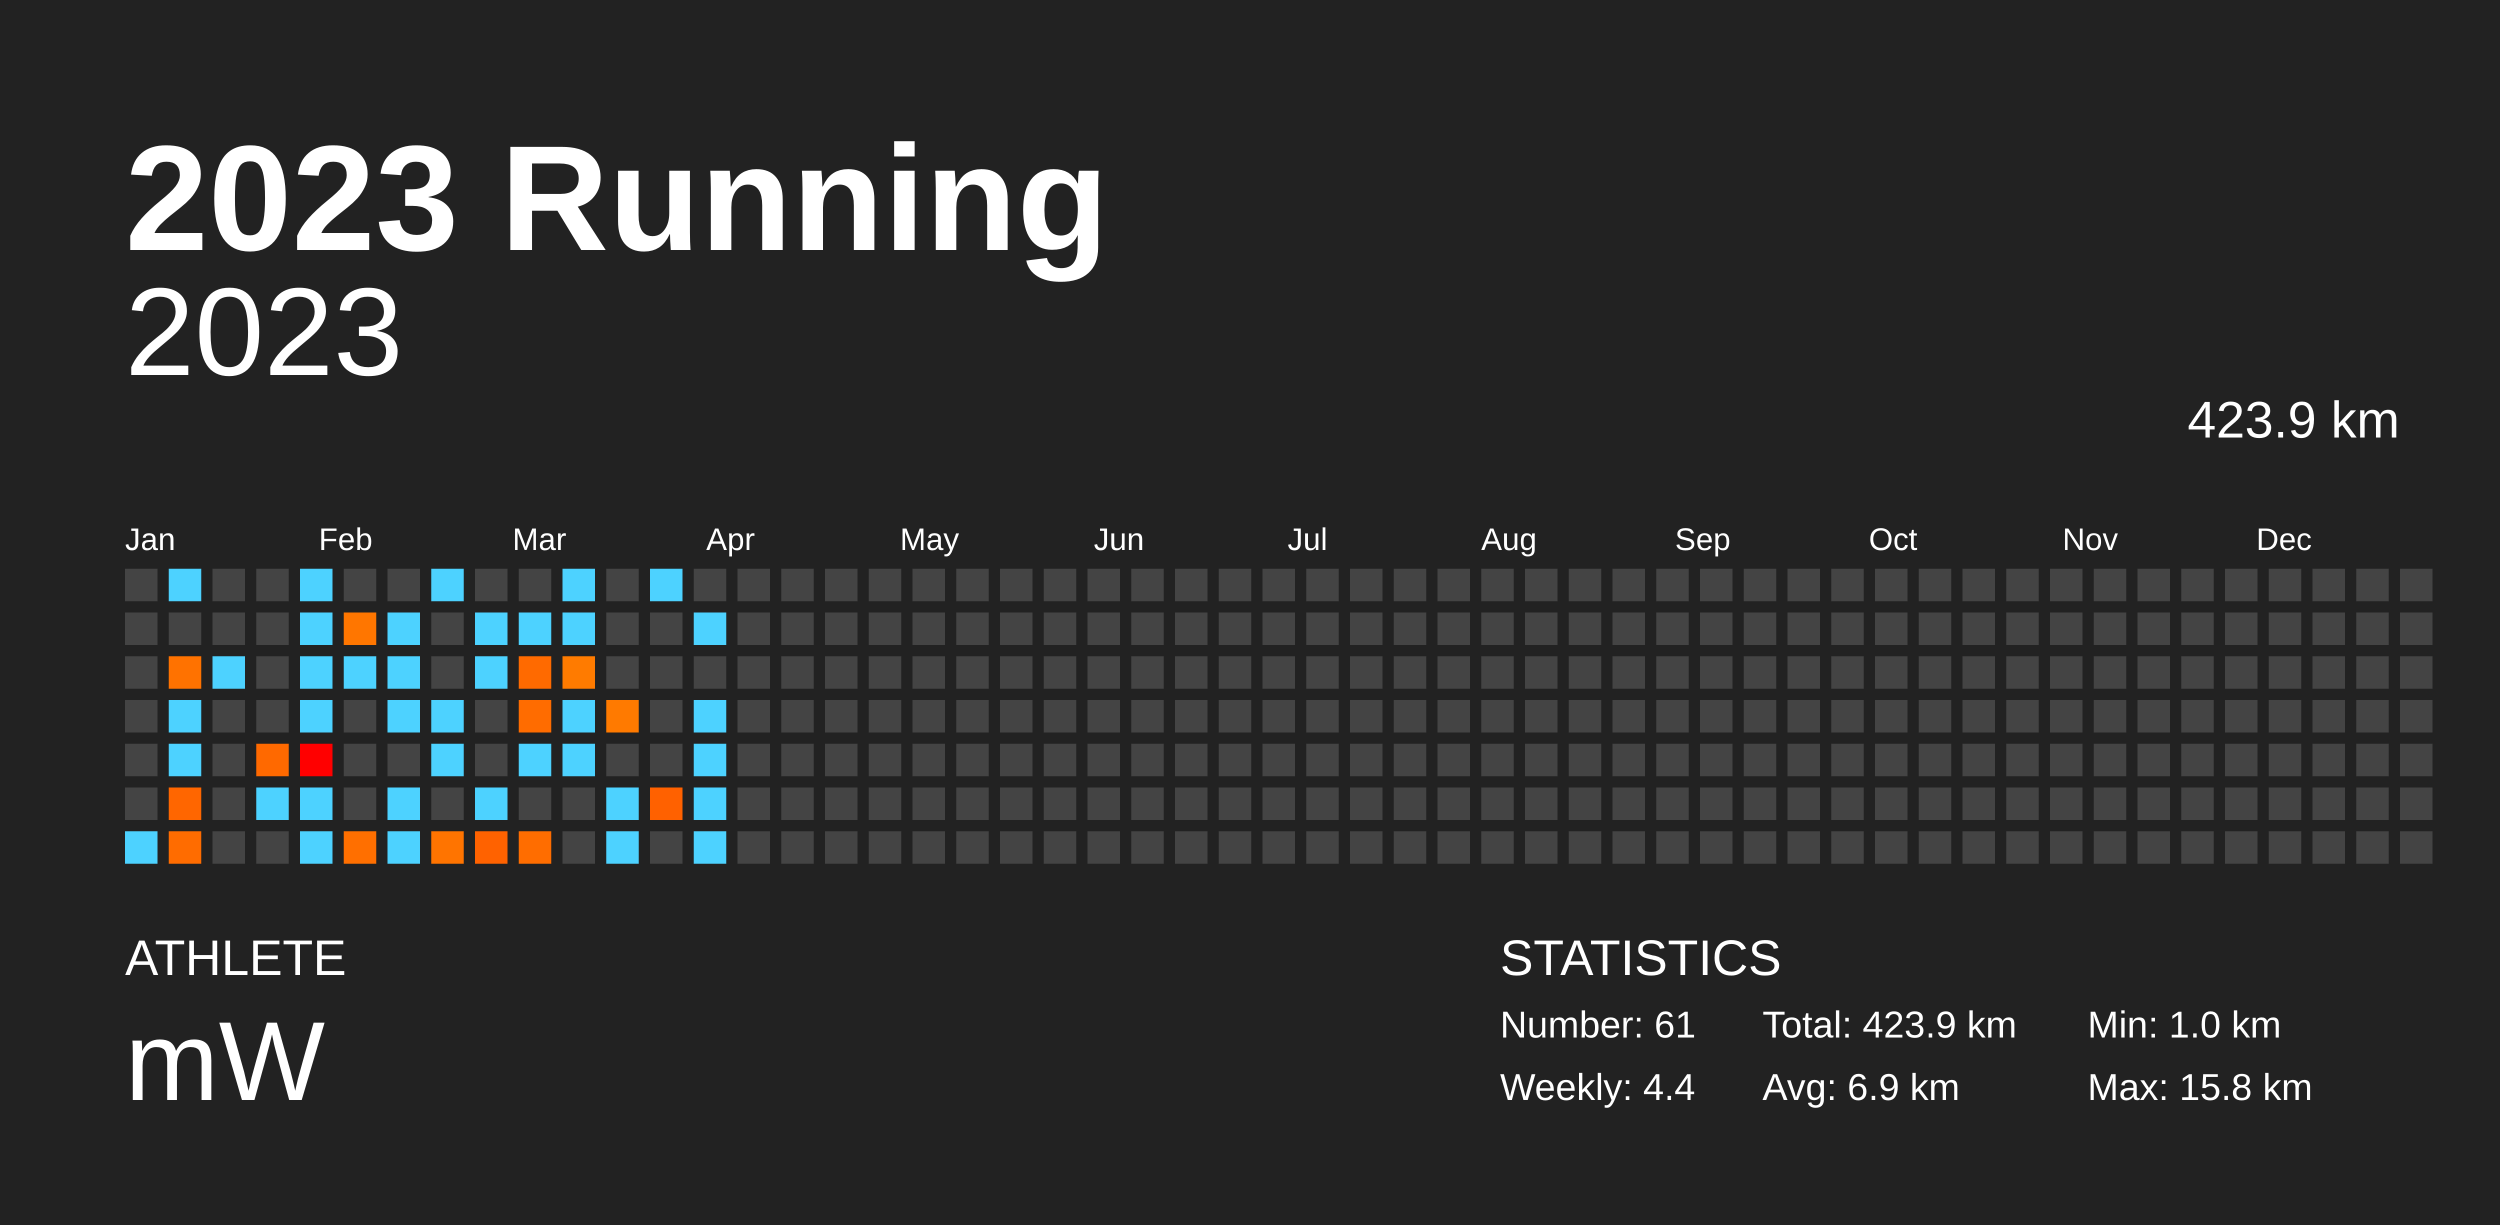
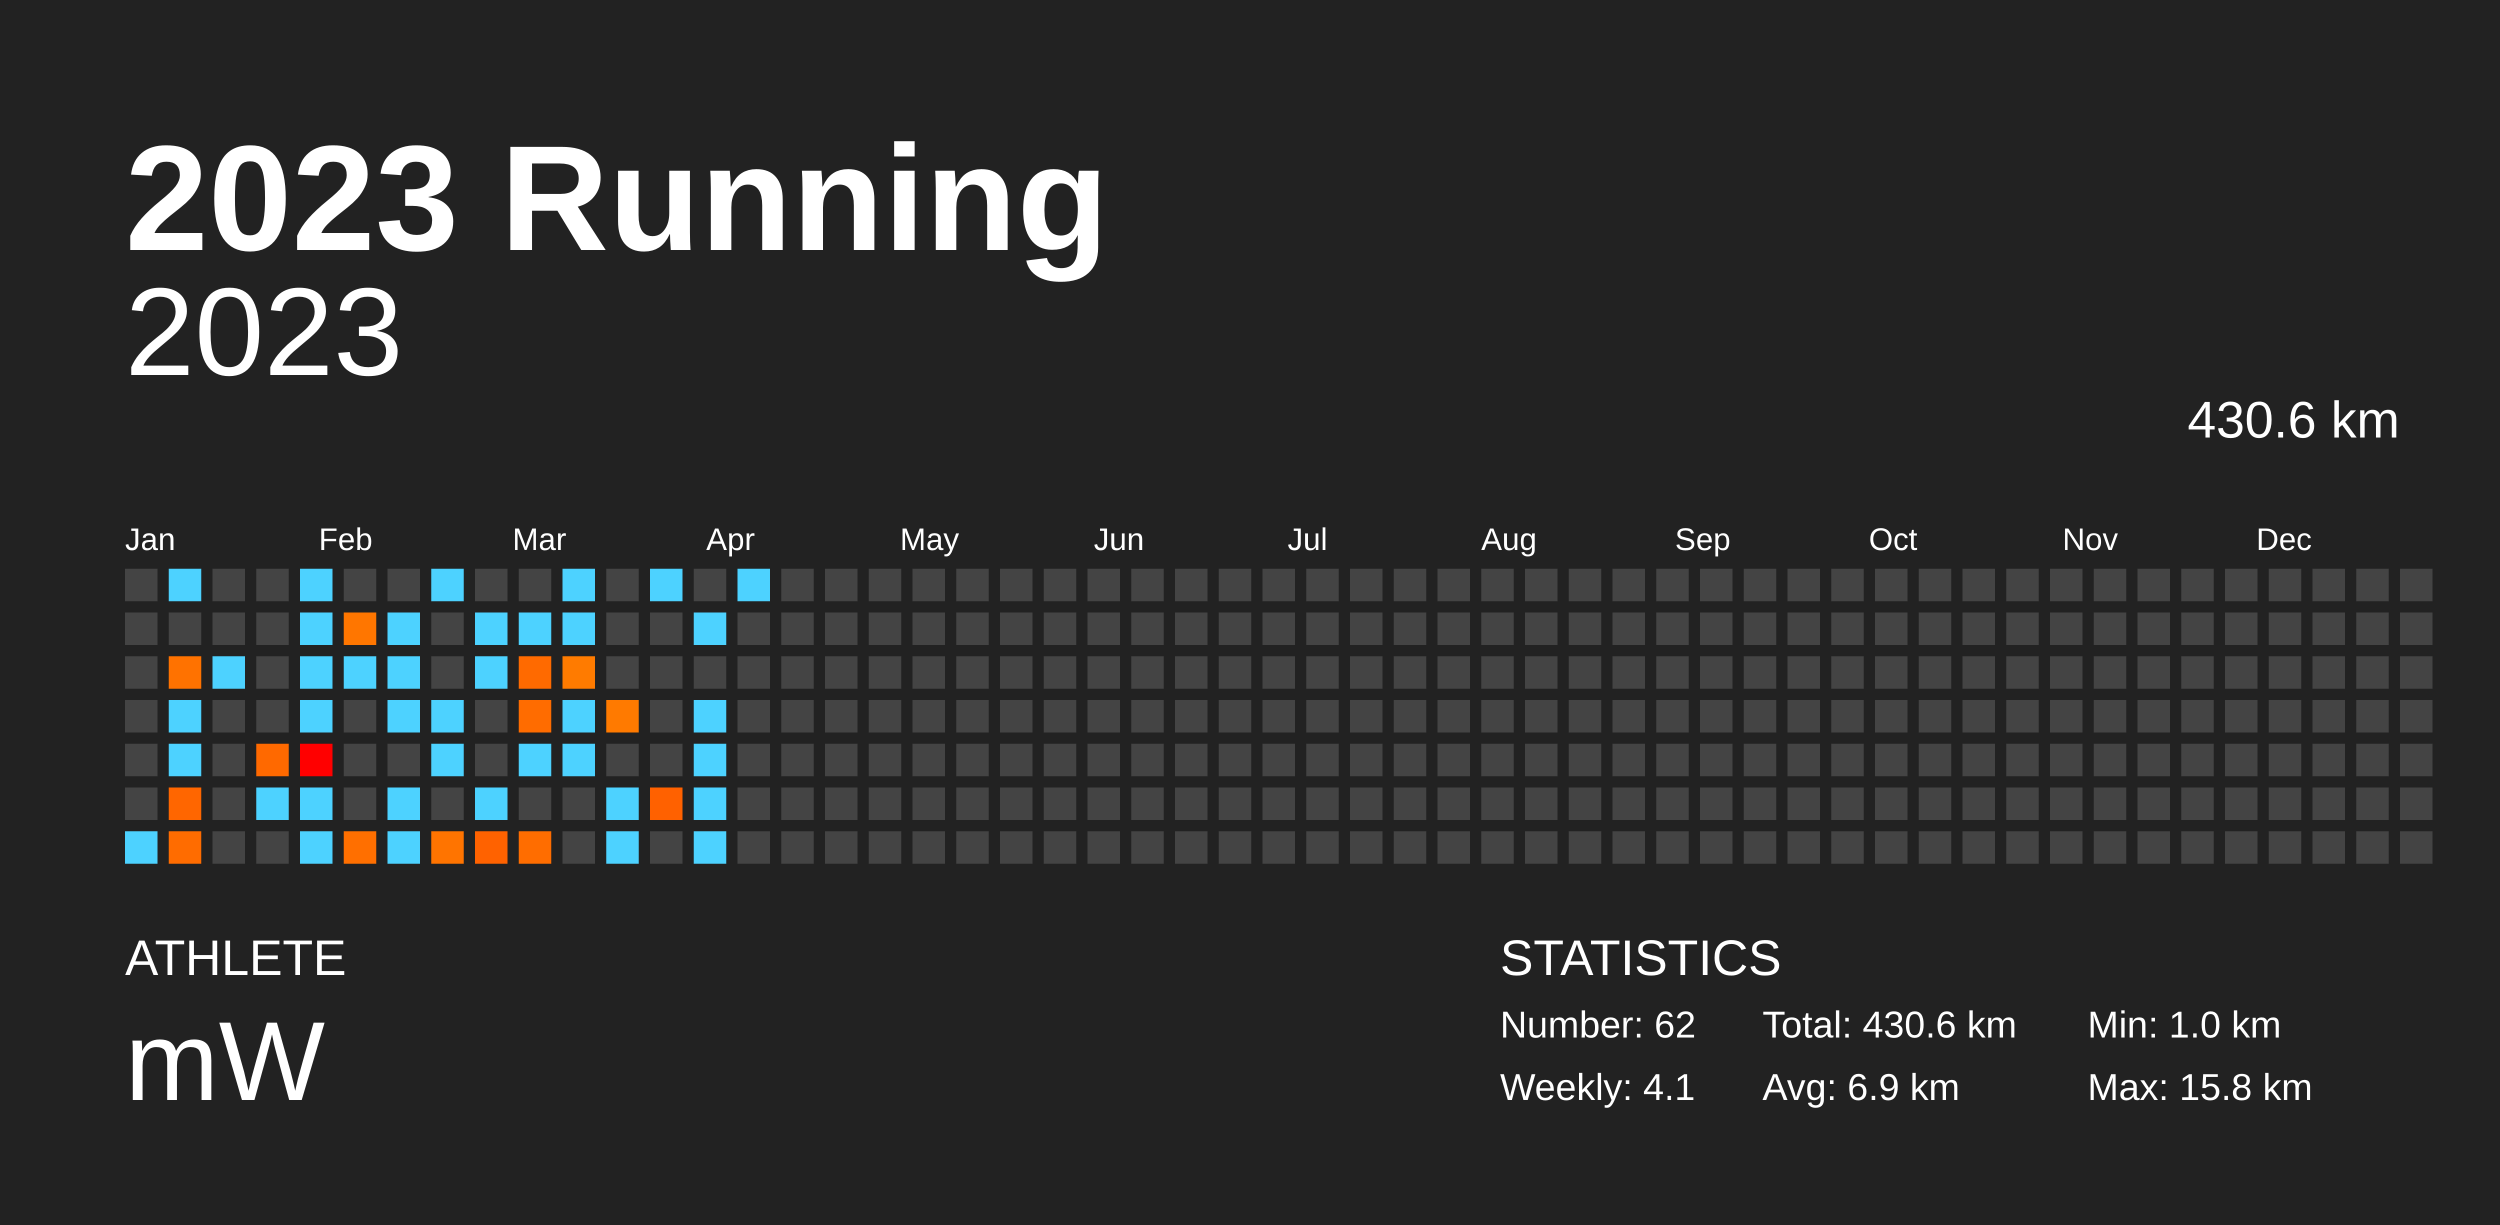
<svg xmlns="http://www.w3.org/2000/svg" baseProfile="full" height="98mm" version="1.1" viewBox="0,0,200,98" width="200mm">
  <defs />
  <rect fill="#222222" height="98" width="200" x="0" y="0" />
  <text fill="#FFFFFF" style="font-size:12px; font-family:Arial; font-weight:bold;" x="10" y="20">2023 Running</text>
  <text fill="#FFFFFF" style="font-size:4px; font-family:Arial" x="10" y="78">ATHLETE</text>
  <text fill="#FFFFFF" style="font-size:9px; font-family:Arial" x="10" y="88">mW</text>
  <text fill="#FFFFFF" style="font-size:4px; font-family:Arial" x="120" y="78">STATISTICS</text>
-   <text fill="#FFFFFF" style="font-size:3px; font-family:Arial" x="120" y="83">Number: 61</text>
-   <text fill="#FFFFFF" style="font-size:3px; font-family:Arial" x="120" y="88">Weekly: 4.4</text>
-   <text fill="#FFFFFF" style="font-size:3px; font-family:Arial" x="141" y="83">Total: 423.9 km</text>
+   <text fill="#FFFFFF" style="font-size:3px; font-family:Arial" x="120" y="83">Number: 62</text>
+   <text fill="#FFFFFF" style="font-size:3px; font-family:Arial" x="120" y="88">Weekly: 4.1</text>
+   <text fill="#FFFFFF" style="font-size:3px; font-family:Arial" x="141" y="83">Total: 430.6 km</text>
  <text fill="#FFFFFF" style="font-size:3px; font-family:Arial" x="141" y="88">Avg: 6.9 km</text>
  <text fill="#FFFFFF" style="font-size:3px; font-family:Arial" x="167" y="83">Min: 1.0 km</text>
  <text fill="#FFFFFF" style="font-size:3px; font-family:Arial" x="167" y="88">Max: 15.8 km</text>
  <text alignment-baseline="hanging" fill="#FFFFFF" style="font-size:10.0px; font-family:Arial;" x="10" y="30">2023</text>
-   <text alignment-baseline="hanging" fill="#FFFFFF" style="font-size:4.125px; font-family:Arial;" x="175" y="35">423.9 km</text>
+   <text alignment-baseline="hanging" fill="#FFFFFF" style="font-size:4.125px; font-family:Arial;" x="175" y="35">430.6 km</text>
  <text fill="#FFFFFF" style="font-size:2.5px; font-family:Arial" x="10.0" y="44">Jan</text>
  <text fill="#FFFFFF" style="font-size:2.5px; font-family:Arial" x="25.5" y="44">Feb</text>
  <text fill="#FFFFFF" style="font-size:2.5px; font-family:Arial" x="41.0" y="44">Mar</text>
  <text fill="#FFFFFF" style="font-size:2.5px; font-family:Arial" x="56.5" y="44">Apr</text>
  <text fill="#FFFFFF" style="font-size:2.5px; font-family:Arial" x="72.0" y="44">May</text>
  <text fill="#FFFFFF" style="font-size:2.5px; font-family:Arial" x="87.5" y="44">Jun</text>
  <text fill="#FFFFFF" style="font-size:2.5px; font-family:Arial" x="103.0" y="44">Jul</text>
  <text fill="#FFFFFF" style="font-size:2.5px; font-family:Arial" x="118.5" y="44">Aug</text>
  <text fill="#FFFFFF" style="font-size:2.5px; font-family:Arial" x="134.0" y="44">Sep</text>
  <text fill="#FFFFFF" style="font-size:2.5px; font-family:Arial" x="149.5" y="44">Oct</text>
  <text fill="#FFFFFF" style="font-size:2.5px; font-family:Arial" x="165.0" y="44">Nov</text>
  <text fill="#FFFFFF" style="font-size:2.5px; font-family:Arial" x="180.5" y="44">Dec</text>
  <rect fill="#444444" height="2.6" width="2.6" x="10.0" y="45.5" />
  <rect fill="#444444" height="2.6" width="2.6" x="10.0" y="49.0" />
  <rect fill="#444444" height="2.6" width="2.6" x="10.0" y="52.5" />
  <rect fill="#444444" height="2.6" width="2.6" x="10.0" y="56.0" />
  <rect fill="#444444" height="2.6" width="2.6" x="10.0" y="59.5" />
  <rect fill="#444444" height="2.6" width="2.6" x="10.0" y="63.0" />
  <rect fill="#4dd2ff" height="2.6" width="2.6" x="10.0" y="66.5" />
  <rect fill="#4dd2ff" height="2.6" width="2.6" x="13.5" y="45.5" />
  <rect fill="#444444" height="2.6" width="2.6" x="13.5" y="49.0" />
  <rect fill="#ff7200" height="2.6" width="2.6" x="13.5" y="52.5" />
  <rect fill="#4dd2ff" height="2.6" width="2.6" x="13.5" y="56.0" />
  <rect fill="#4dd2ff" height="2.6" width="2.6" x="13.5" y="59.5" />
  <rect fill="#ff6600" height="2.6" width="2.6" x="13.5" y="63.0" />
  <rect fill="#ff6c00" height="2.6" width="2.6" x="13.5" y="66.5" />
  <rect fill="#444444" height="2.6" width="2.6" x="17.0" y="45.5" />
  <rect fill="#444444" height="2.6" width="2.6" x="17.0" y="49.0" />
  <rect fill="#4dd2ff" height="2.6" width="2.6" x="17.0" y="52.5" />
  <rect fill="#444444" height="2.6" width="2.6" x="17.0" y="56.0" />
  <rect fill="#444444" height="2.6" width="2.6" x="17.0" y="59.5" />
  <rect fill="#444444" height="2.6" width="2.6" x="17.0" y="63.0" />
  <rect fill="#444444" height="2.6" width="2.6" x="17.0" y="66.5" />
  <rect fill="#444444" height="2.6" width="2.6" x="20.5" y="45.5" />
  <rect fill="#444444" height="2.6" width="2.6" x="20.5" y="49.0" />
  <rect fill="#444444" height="2.6" width="2.6" x="20.5" y="52.5" />
  <rect fill="#444444" height="2.6" width="2.6" x="20.5" y="56.0" />
  <rect fill="#ff6900" height="2.6" width="2.6" x="20.5" y="59.5" />
  <rect fill="#4dd2ff" height="2.6" width="2.6" x="20.5" y="63.0" />
  <rect fill="#444444" height="2.6" width="2.6" x="20.5" y="66.5" />
  <rect fill="#4dd2ff" height="2.6" width="2.6" x="24.0" y="45.5" />
  <rect fill="#4dd2ff" height="2.6" width="2.6" x="24.0" y="49.0" />
  <rect fill="#4dd2ff" height="2.6" width="2.6" x="24.0" y="52.5" />
  <rect fill="#4dd2ff" height="2.6" width="2.6" x="24.0" y="56.0" />
  <rect fill="#ff0000" height="2.6" width="2.6" x="24.0" y="59.5" />
  <rect fill="#4dd2ff" height="2.6" width="2.6" x="24.0" y="63.0" />
  <rect fill="#4dd2ff" height="2.6" width="2.6" x="24.0" y="66.5" />
  <rect fill="#444444" height="2.6" width="2.6" x="27.5" y="45.5" />
  <rect fill="#ff7600" height="2.6" width="2.6" x="27.5" y="49.0" />
  <rect fill="#4dd2ff" height="2.6" width="2.6" x="27.5" y="52.5" />
  <rect fill="#444444" height="2.6" width="2.6" x="27.5" y="56.0" />
  <rect fill="#444444" height="2.6" width="2.6" x="27.5" y="59.5" />
  <rect fill="#444444" height="2.6" width="2.6" x="27.5" y="63.0" />
  <rect fill="#ff6f00" height="2.6" width="2.6" x="27.5" y="66.5" />
  <rect fill="#444444" height="2.6" width="2.6" x="31.0" y="45.5" />
  <rect fill="#4dd2ff" height="2.6" width="2.6" x="31.0" y="49.0" />
  <rect fill="#4dd2ff" height="2.6" width="2.6" x="31.0" y="52.5" />
  <rect fill="#4dd2ff" height="2.6" width="2.6" x="31.0" y="56.0" />
  <rect fill="#444444" height="2.6" width="2.6" x="31.0" y="59.5" />
  <rect fill="#4dd2ff" height="2.6" width="2.6" x="31.0" y="63.0" />
  <rect fill="#4dd2ff" height="2.6" width="2.6" x="31.0" y="66.5" />
  <rect fill="#4dd2ff" height="2.6" width="2.6" x="34.5" y="45.5" />
  <rect fill="#444444" height="2.6" width="2.6" x="34.5" y="49.0" />
  <rect fill="#444444" height="2.6" width="2.6" x="34.5" y="52.5" />
  <rect fill="#4dd2ff" height="2.6" width="2.6" x="34.5" y="56.0" />
  <rect fill="#4dd2ff" height="2.6" width="2.6" x="34.5" y="59.5" />
  <rect fill="#444444" height="2.6" width="2.6" x="34.5" y="63.0" />
  <rect fill="#ff7400" height="2.6" width="2.6" x="34.5" y="66.5" />
  <rect fill="#444444" height="2.6" width="2.6" x="38.0" y="45.5" />
  <rect fill="#4dd2ff" height="2.6" width="2.6" x="38.0" y="49.0" />
  <rect fill="#4dd2ff" height="2.6" width="2.6" x="38.0" y="52.5" />
  <rect fill="#444444" height="2.6" width="2.6" x="38.0" y="56.0" />
  <rect fill="#444444" height="2.6" width="2.6" x="38.0" y="59.5" />
  <rect fill="#4dd2ff" height="2.6" width="2.6" x="38.0" y="63.0" />
  <rect fill="#ff6200" height="2.6" width="2.6" x="38.0" y="66.5" />
  <rect fill="#444444" height="2.6" width="2.6" x="41.5" y="45.5" />
  <rect fill="#4dd2ff" height="2.6" width="2.6" x="41.5" y="49.0" />
  <rect fill="#ff6a00" height="2.6" width="2.6" x="41.5" y="52.5" />
  <rect fill="#ff6c00" height="2.6" width="2.6" x="41.5" y="56.0" />
  <rect fill="#4dd2ff" height="2.6" width="2.6" x="41.5" y="59.5" />
  <rect fill="#444444" height="2.6" width="2.6" x="41.5" y="63.0" />
  <rect fill="#ff6d00" height="2.6" width="2.6" x="41.5" y="66.5" />
  <rect fill="#4dd2ff" height="2.6" width="2.6" x="45.0" y="45.5" />
  <rect fill="#4dd2ff" height="2.6" width="2.6" x="45.0" y="49.0" />
  <rect fill="#ff7b00" height="2.6" width="2.6" x="45.0" y="52.5" />
  <rect fill="#4dd2ff" height="2.6" width="2.6" x="45.0" y="56.0" />
  <rect fill="#4dd2ff" height="2.6" width="2.6" x="45.0" y="59.5" />
  <rect fill="#444444" height="2.6" width="2.6" x="45.0" y="63.0" />
  <rect fill="#444444" height="2.6" width="2.6" x="45.0" y="66.5" />
  <rect fill="#444444" height="2.6" width="2.6" x="48.5" y="45.5" />
  <rect fill="#444444" height="2.6" width="2.6" x="48.5" y="49.0" />
  <rect fill="#444444" height="2.6" width="2.6" x="48.5" y="52.5" />
  <rect fill="#ff7a00" height="2.6" width="2.6" x="48.5" y="56.0" />
  <rect fill="#444444" height="2.6" width="2.6" x="48.5" y="59.5" />
  <rect fill="#4dd2ff" height="2.6" width="2.6" x="48.5" y="63.0" />
  <rect fill="#4dd2ff" height="2.6" width="2.6" x="48.5" y="66.5" />
  <rect fill="#4dd2ff" height="2.6" width="2.6" x="52.0" y="45.5" />
  <rect fill="#444444" height="2.6" width="2.6" x="52.0" y="49.0" />
  <rect fill="#444444" height="2.6" width="2.6" x="52.0" y="52.5" />
  <rect fill="#444444" height="2.6" width="2.6" x="52.0" y="56.0" />
  <rect fill="#444444" height="2.6" width="2.6" x="52.0" y="59.5" />
  <rect fill="#ff6100" height="2.6" width="2.6" x="52.0" y="63.0" />
  <rect fill="#444444" height="2.6" width="2.6" x="52.0" y="66.5" />
  <rect fill="#444444" height="2.6" width="2.6" x="55.5" y="45.5" />
  <rect fill="#4dd2ff" height="2.6" width="2.6" x="55.5" y="49.0" />
  <rect fill="#444444" height="2.6" width="2.6" x="55.5" y="52.5" />
  <rect fill="#4dd2ff" height="2.6" width="2.6" x="55.5" y="56.0" />
  <rect fill="#4dd2ff" height="2.6" width="2.6" x="55.5" y="59.5" />
  <rect fill="#4dd2ff" height="2.6" width="2.6" x="55.5" y="63.0" />
  <rect fill="#4dd2ff" height="2.6" width="2.6" x="55.5" y="66.5" />
-   <rect fill="#444444" height="2.6" width="2.6" x="59.0" y="45.5" />
+   <rect fill="#4dd2ff" height="2.6" width="2.6" x="59.0" y="45.5" />
  <rect fill="#444444" height="2.6" width="2.6" x="59.0" y="49.0" />
  <rect fill="#444444" height="2.6" width="2.6" x="59.0" y="52.5" />
  <rect fill="#444444" height="2.6" width="2.6" x="59.0" y="56.0" />
  <rect fill="#444444" height="2.6" width="2.6" x="59.0" y="59.5" />
  <rect fill="#444444" height="2.6" width="2.6" x="59.0" y="63.0" />
  <rect fill="#444444" height="2.6" width="2.6" x="59.0" y="66.5" />
  <rect fill="#444444" height="2.6" width="2.6" x="62.5" y="45.5" />
  <rect fill="#444444" height="2.6" width="2.6" x="62.5" y="49.0" />
  <rect fill="#444444" height="2.6" width="2.6" x="62.5" y="52.5" />
  <rect fill="#444444" height="2.6" width="2.6" x="62.5" y="56.0" />
  <rect fill="#444444" height="2.6" width="2.6" x="62.5" y="59.5" />
  <rect fill="#444444" height="2.6" width="2.6" x="62.5" y="63.0" />
  <rect fill="#444444" height="2.6" width="2.6" x="62.5" y="66.5" />
  <rect fill="#444444" height="2.6" width="2.6" x="66.0" y="45.5" />
  <rect fill="#444444" height="2.6" width="2.6" x="66.0" y="49.0" />
  <rect fill="#444444" height="2.6" width="2.6" x="66.0" y="52.5" />
  <rect fill="#444444" height="2.6" width="2.6" x="66.0" y="56.0" />
  <rect fill="#444444" height="2.6" width="2.6" x="66.0" y="59.5" />
  <rect fill="#444444" height="2.6" width="2.6" x="66.0" y="63.0" />
  <rect fill="#444444" height="2.6" width="2.6" x="66.0" y="66.5" />
  <rect fill="#444444" height="2.6" width="2.6" x="69.5" y="45.5" />
  <rect fill="#444444" height="2.6" width="2.6" x="69.5" y="49.0" />
  <rect fill="#444444" height="2.6" width="2.6" x="69.5" y="52.5" />
  <rect fill="#444444" height="2.6" width="2.6" x="69.5" y="56.0" />
  <rect fill="#444444" height="2.6" width="2.6" x="69.5" y="59.5" />
  <rect fill="#444444" height="2.6" width="2.6" x="69.5" y="63.0" />
  <rect fill="#444444" height="2.6" width="2.6" x="69.5" y="66.5" />
  <rect fill="#444444" height="2.6" width="2.6" x="73.0" y="45.5" />
  <rect fill="#444444" height="2.6" width="2.6" x="73.0" y="49.0" />
  <rect fill="#444444" height="2.6" width="2.6" x="73.0" y="52.5" />
  <rect fill="#444444" height="2.6" width="2.6" x="73.0" y="56.0" />
  <rect fill="#444444" height="2.6" width="2.6" x="73.0" y="59.5" />
  <rect fill="#444444" height="2.6" width="2.6" x="73.0" y="63.0" />
  <rect fill="#444444" height="2.6" width="2.6" x="73.0" y="66.5" />
  <rect fill="#444444" height="2.6" width="2.6" x="76.5" y="45.5" />
  <rect fill="#444444" height="2.6" width="2.6" x="76.5" y="49.0" />
  <rect fill="#444444" height="2.6" width="2.6" x="76.5" y="52.5" />
  <rect fill="#444444" height="2.6" width="2.6" x="76.5" y="56.0" />
  <rect fill="#444444" height="2.6" width="2.6" x="76.5" y="59.5" />
  <rect fill="#444444" height="2.6" width="2.6" x="76.5" y="63.0" />
  <rect fill="#444444" height="2.6" width="2.6" x="76.5" y="66.5" />
  <rect fill="#444444" height="2.6" width="2.6" x="80.0" y="45.5" />
  <rect fill="#444444" height="2.6" width="2.6" x="80.0" y="49.0" />
  <rect fill="#444444" height="2.6" width="2.6" x="80.0" y="52.5" />
  <rect fill="#444444" height="2.6" width="2.6" x="80.0" y="56.0" />
  <rect fill="#444444" height="2.6" width="2.6" x="80.0" y="59.5" />
  <rect fill="#444444" height="2.6" width="2.6" x="80.0" y="63.0" />
  <rect fill="#444444" height="2.6" width="2.6" x="80.0" y="66.5" />
  <rect fill="#444444" height="2.6" width="2.6" x="83.5" y="45.5" />
  <rect fill="#444444" height="2.6" width="2.6" x="83.5" y="49.0" />
  <rect fill="#444444" height="2.6" width="2.6" x="83.5" y="52.5" />
  <rect fill="#444444" height="2.6" width="2.6" x="83.5" y="56.0" />
  <rect fill="#444444" height="2.6" width="2.6" x="83.5" y="59.5" />
  <rect fill="#444444" height="2.6" width="2.6" x="83.5" y="63.0" />
  <rect fill="#444444" height="2.6" width="2.6" x="83.5" y="66.5" />
  <rect fill="#444444" height="2.6" width="2.6" x="87.0" y="45.5" />
  <rect fill="#444444" height="2.6" width="2.6" x="87.0" y="49.0" />
  <rect fill="#444444" height="2.6" width="2.6" x="87.0" y="52.5" />
  <rect fill="#444444" height="2.6" width="2.6" x="87.0" y="56.0" />
  <rect fill="#444444" height="2.6" width="2.6" x="87.0" y="59.5" />
  <rect fill="#444444" height="2.6" width="2.6" x="87.0" y="63.0" />
  <rect fill="#444444" height="2.6" width="2.6" x="87.0" y="66.5" />
  <rect fill="#444444" height="2.6" width="2.6" x="90.5" y="45.5" />
  <rect fill="#444444" height="2.6" width="2.6" x="90.5" y="49.0" />
  <rect fill="#444444" height="2.6" width="2.6" x="90.5" y="52.5" />
  <rect fill="#444444" height="2.6" width="2.6" x="90.5" y="56.0" />
  <rect fill="#444444" height="2.6" width="2.6" x="90.5" y="59.5" />
  <rect fill="#444444" height="2.6" width="2.6" x="90.5" y="63.0" />
  <rect fill="#444444" height="2.6" width="2.6" x="90.5" y="66.5" />
  <rect fill="#444444" height="2.6" width="2.6" x="94.0" y="45.5" />
  <rect fill="#444444" height="2.6" width="2.6" x="94.0" y="49.0" />
  <rect fill="#444444" height="2.6" width="2.6" x="94.0" y="52.5" />
  <rect fill="#444444" height="2.6" width="2.6" x="94.0" y="56.0" />
  <rect fill="#444444" height="2.6" width="2.6" x="94.0" y="59.5" />
  <rect fill="#444444" height="2.6" width="2.6" x="94.0" y="63.0" />
  <rect fill="#444444" height="2.6" width="2.6" x="94.0" y="66.5" />
  <rect fill="#444444" height="2.6" width="2.6" x="97.5" y="45.5" />
  <rect fill="#444444" height="2.6" width="2.6" x="97.5" y="49.0" />
  <rect fill="#444444" height="2.6" width="2.6" x="97.5" y="52.5" />
  <rect fill="#444444" height="2.6" width="2.6" x="97.5" y="56.0" />
  <rect fill="#444444" height="2.6" width="2.6" x="97.5" y="59.5" />
  <rect fill="#444444" height="2.6" width="2.6" x="97.5" y="63.0" />
  <rect fill="#444444" height="2.6" width="2.6" x="97.5" y="66.5" />
  <rect fill="#444444" height="2.6" width="2.6" x="101.0" y="45.5" />
  <rect fill="#444444" height="2.6" width="2.6" x="101.0" y="49.0" />
  <rect fill="#444444" height="2.6" width="2.6" x="101.0" y="52.5" />
  <rect fill="#444444" height="2.6" width="2.6" x="101.0" y="56.0" />
  <rect fill="#444444" height="2.6" width="2.6" x="101.0" y="59.5" />
  <rect fill="#444444" height="2.6" width="2.6" x="101.0" y="63.0" />
  <rect fill="#444444" height="2.6" width="2.6" x="101.0" y="66.5" />
  <rect fill="#444444" height="2.6" width="2.6" x="104.5" y="45.5" />
  <rect fill="#444444" height="2.6" width="2.6" x="104.5" y="49.0" />
  <rect fill="#444444" height="2.6" width="2.6" x="104.5" y="52.5" />
  <rect fill="#444444" height="2.6" width="2.6" x="104.5" y="56.0" />
  <rect fill="#444444" height="2.6" width="2.6" x="104.5" y="59.5" />
  <rect fill="#444444" height="2.6" width="2.6" x="104.5" y="63.0" />
  <rect fill="#444444" height="2.6" width="2.6" x="104.5" y="66.5" />
  <rect fill="#444444" height="2.6" width="2.6" x="108.0" y="45.5" />
  <rect fill="#444444" height="2.6" width="2.6" x="108.0" y="49.0" />
  <rect fill="#444444" height="2.6" width="2.6" x="108.0" y="52.5" />
  <rect fill="#444444" height="2.6" width="2.6" x="108.0" y="56.0" />
  <rect fill="#444444" height="2.6" width="2.6" x="108.0" y="59.5" />
  <rect fill="#444444" height="2.6" width="2.6" x="108.0" y="63.0" />
  <rect fill="#444444" height="2.6" width="2.6" x="108.0" y="66.5" />
  <rect fill="#444444" height="2.6" width="2.6" x="111.5" y="45.5" />
  <rect fill="#444444" height="2.6" width="2.6" x="111.5" y="49.0" />
  <rect fill="#444444" height="2.6" width="2.6" x="111.5" y="52.5" />
  <rect fill="#444444" height="2.6" width="2.6" x="111.5" y="56.0" />
  <rect fill="#444444" height="2.6" width="2.6" x="111.5" y="59.5" />
  <rect fill="#444444" height="2.6" width="2.6" x="111.5" y="63.0" />
  <rect fill="#444444" height="2.6" width="2.6" x="111.5" y="66.5" />
  <rect fill="#444444" height="2.6" width="2.6" x="115.0" y="45.5" />
  <rect fill="#444444" height="2.6" width="2.6" x="115.0" y="49.0" />
  <rect fill="#444444" height="2.6" width="2.6" x="115.0" y="52.5" />
  <rect fill="#444444" height="2.6" width="2.6" x="115.0" y="56.0" />
  <rect fill="#444444" height="2.6" width="2.6" x="115.0" y="59.5" />
  <rect fill="#444444" height="2.6" width="2.6" x="115.0" y="63.0" />
  <rect fill="#444444" height="2.6" width="2.6" x="115.0" y="66.5" />
  <rect fill="#444444" height="2.6" width="2.6" x="118.5" y="45.5" />
  <rect fill="#444444" height="2.6" width="2.6" x="118.5" y="49.0" />
  <rect fill="#444444" height="2.6" width="2.6" x="118.5" y="52.5" />
  <rect fill="#444444" height="2.6" width="2.6" x="118.5" y="56.0" />
  <rect fill="#444444" height="2.6" width="2.6" x="118.5" y="59.5" />
  <rect fill="#444444" height="2.6" width="2.6" x="118.5" y="63.0" />
  <rect fill="#444444" height="2.6" width="2.6" x="118.5" y="66.5" />
  <rect fill="#444444" height="2.6" width="2.6" x="122.0" y="45.5" />
  <rect fill="#444444" height="2.6" width="2.6" x="122.0" y="49.0" />
  <rect fill="#444444" height="2.6" width="2.6" x="122.0" y="52.5" />
  <rect fill="#444444" height="2.6" width="2.6" x="122.0" y="56.0" />
  <rect fill="#444444" height="2.6" width="2.6" x="122.0" y="59.5" />
  <rect fill="#444444" height="2.6" width="2.6" x="122.0" y="63.0" />
  <rect fill="#444444" height="2.6" width="2.6" x="122.0" y="66.5" />
  <rect fill="#444444" height="2.6" width="2.6" x="125.5" y="45.5" />
  <rect fill="#444444" height="2.6" width="2.6" x="125.5" y="49.0" />
  <rect fill="#444444" height="2.6" width="2.6" x="125.5" y="52.5" />
  <rect fill="#444444" height="2.6" width="2.6" x="125.5" y="56.0" />
  <rect fill="#444444" height="2.6" width="2.6" x="125.5" y="59.5" />
  <rect fill="#444444" height="2.6" width="2.6" x="125.5" y="63.0" />
  <rect fill="#444444" height="2.6" width="2.6" x="125.5" y="66.5" />
  <rect fill="#444444" height="2.6" width="2.6" x="129.0" y="45.5" />
  <rect fill="#444444" height="2.6" width="2.6" x="129.0" y="49.0" />
  <rect fill="#444444" height="2.6" width="2.6" x="129.0" y="52.5" />
  <rect fill="#444444" height="2.6" width="2.6" x="129.0" y="56.0" />
  <rect fill="#444444" height="2.6" width="2.6" x="129.0" y="59.5" />
  <rect fill="#444444" height="2.6" width="2.6" x="129.0" y="63.0" />
  <rect fill="#444444" height="2.6" width="2.6" x="129.0" y="66.5" />
  <rect fill="#444444" height="2.6" width="2.6" x="132.5" y="45.5" />
  <rect fill="#444444" height="2.6" width="2.6" x="132.5" y="49.0" />
  <rect fill="#444444" height="2.6" width="2.6" x="132.5" y="52.5" />
  <rect fill="#444444" height="2.6" width="2.6" x="132.5" y="56.0" />
  <rect fill="#444444" height="2.6" width="2.6" x="132.5" y="59.5" />
  <rect fill="#444444" height="2.6" width="2.6" x="132.5" y="63.0" />
  <rect fill="#444444" height="2.6" width="2.6" x="132.5" y="66.5" />
  <rect fill="#444444" height="2.6" width="2.6" x="136.0" y="45.5" />
  <rect fill="#444444" height="2.6" width="2.6" x="136.0" y="49.0" />
  <rect fill="#444444" height="2.6" width="2.6" x="136.0" y="52.5" />
  <rect fill="#444444" height="2.6" width="2.6" x="136.0" y="56.0" />
  <rect fill="#444444" height="2.6" width="2.6" x="136.0" y="59.5" />
  <rect fill="#444444" height="2.6" width="2.6" x="136.0" y="63.0" />
  <rect fill="#444444" height="2.6" width="2.6" x="136.0" y="66.5" />
  <rect fill="#444444" height="2.6" width="2.6" x="139.5" y="45.5" />
  <rect fill="#444444" height="2.6" width="2.6" x="139.5" y="49.0" />
  <rect fill="#444444" height="2.6" width="2.6" x="139.5" y="52.5" />
  <rect fill="#444444" height="2.6" width="2.6" x="139.5" y="56.0" />
  <rect fill="#444444" height="2.6" width="2.6" x="139.5" y="59.5" />
  <rect fill="#444444" height="2.6" width="2.6" x="139.5" y="63.0" />
  <rect fill="#444444" height="2.6" width="2.6" x="139.5" y="66.5" />
  <rect fill="#444444" height="2.6" width="2.6" x="143.0" y="45.5" />
  <rect fill="#444444" height="2.6" width="2.6" x="143.0" y="49.0" />
  <rect fill="#444444" height="2.6" width="2.6" x="143.0" y="52.5" />
  <rect fill="#444444" height="2.6" width="2.6" x="143.0" y="56.0" />
  <rect fill="#444444" height="2.6" width="2.6" x="143.0" y="59.5" />
  <rect fill="#444444" height="2.6" width="2.6" x="143.0" y="63.0" />
  <rect fill="#444444" height="2.6" width="2.6" x="143.0" y="66.5" />
  <rect fill="#444444" height="2.6" width="2.6" x="146.5" y="45.5" />
  <rect fill="#444444" height="2.6" width="2.6" x="146.5" y="49.0" />
  <rect fill="#444444" height="2.6" width="2.6" x="146.5" y="52.5" />
  <rect fill="#444444" height="2.6" width="2.6" x="146.5" y="56.0" />
  <rect fill="#444444" height="2.6" width="2.6" x="146.5" y="59.5" />
  <rect fill="#444444" height="2.6" width="2.6" x="146.5" y="63.0" />
  <rect fill="#444444" height="2.6" width="2.6" x="146.5" y="66.5" />
  <rect fill="#444444" height="2.6" width="2.6" x="150.0" y="45.5" />
  <rect fill="#444444" height="2.6" width="2.6" x="150.0" y="49.0" />
  <rect fill="#444444" height="2.6" width="2.6" x="150.0" y="52.5" />
  <rect fill="#444444" height="2.6" width="2.6" x="150.0" y="56.0" />
  <rect fill="#444444" height="2.6" width="2.6" x="150.0" y="59.5" />
  <rect fill="#444444" height="2.6" width="2.6" x="150.0" y="63.0" />
  <rect fill="#444444" height="2.6" width="2.6" x="150.0" y="66.5" />
  <rect fill="#444444" height="2.6" width="2.6" x="153.5" y="45.5" />
  <rect fill="#444444" height="2.6" width="2.6" x="153.5" y="49.0" />
  <rect fill="#444444" height="2.6" width="2.6" x="153.5" y="52.5" />
  <rect fill="#444444" height="2.6" width="2.6" x="153.5" y="56.0" />
  <rect fill="#444444" height="2.6" width="2.6" x="153.5" y="59.5" />
  <rect fill="#444444" height="2.6" width="2.6" x="153.5" y="63.0" />
  <rect fill="#444444" height="2.6" width="2.6" x="153.5" y="66.5" />
  <rect fill="#444444" height="2.6" width="2.6" x="157.0" y="45.5" />
  <rect fill="#444444" height="2.6" width="2.6" x="157.0" y="49.0" />
  <rect fill="#444444" height="2.6" width="2.6" x="157.0" y="52.5" />
  <rect fill="#444444" height="2.6" width="2.6" x="157.0" y="56.0" />
  <rect fill="#444444" height="2.6" width="2.6" x="157.0" y="59.5" />
  <rect fill="#444444" height="2.6" width="2.6" x="157.0" y="63.0" />
  <rect fill="#444444" height="2.6" width="2.6" x="157.0" y="66.5" />
  <rect fill="#444444" height="2.6" width="2.6" x="160.5" y="45.5" />
  <rect fill="#444444" height="2.6" width="2.6" x="160.5" y="49.0" />
  <rect fill="#444444" height="2.6" width="2.6" x="160.5" y="52.5" />
  <rect fill="#444444" height="2.6" width="2.6" x="160.5" y="56.0" />
  <rect fill="#444444" height="2.6" width="2.6" x="160.5" y="59.5" />
  <rect fill="#444444" height="2.6" width="2.6" x="160.5" y="63.0" />
  <rect fill="#444444" height="2.6" width="2.6" x="160.5" y="66.5" />
  <rect fill="#444444" height="2.6" width="2.6" x="164.0" y="45.5" />
  <rect fill="#444444" height="2.6" width="2.6" x="164.0" y="49.0" />
  <rect fill="#444444" height="2.6" width="2.6" x="164.0" y="52.5" />
  <rect fill="#444444" height="2.6" width="2.6" x="164.0" y="56.0" />
  <rect fill="#444444" height="2.6" width="2.6" x="164.0" y="59.5" />
  <rect fill="#444444" height="2.6" width="2.6" x="164.0" y="63.0" />
  <rect fill="#444444" height="2.6" width="2.6" x="164.0" y="66.5" />
  <rect fill="#444444" height="2.6" width="2.6" x="167.5" y="45.5" />
  <rect fill="#444444" height="2.6" width="2.6" x="167.5" y="49.0" />
  <rect fill="#444444" height="2.6" width="2.6" x="167.5" y="52.5" />
  <rect fill="#444444" height="2.6" width="2.6" x="167.5" y="56.0" />
  <rect fill="#444444" height="2.6" width="2.6" x="167.5" y="59.5" />
  <rect fill="#444444" height="2.6" width="2.6" x="167.5" y="63.0" />
  <rect fill="#444444" height="2.6" width="2.6" x="167.5" y="66.5" />
  <rect fill="#444444" height="2.6" width="2.6" x="171.0" y="45.5" />
  <rect fill="#444444" height="2.6" width="2.6" x="171.0" y="49.0" />
  <rect fill="#444444" height="2.6" width="2.6" x="171.0" y="52.5" />
  <rect fill="#444444" height="2.6" width="2.6" x="171.0" y="56.0" />
  <rect fill="#444444" height="2.6" width="2.6" x="171.0" y="59.5" />
  <rect fill="#444444" height="2.6" width="2.6" x="171.0" y="63.0" />
  <rect fill="#444444" height="2.6" width="2.6" x="171.0" y="66.5" />
  <rect fill="#444444" height="2.6" width="2.6" x="174.5" y="45.5" />
  <rect fill="#444444" height="2.6" width="2.6" x="174.5" y="49.0" />
  <rect fill="#444444" height="2.6" width="2.6" x="174.5" y="52.5" />
  <rect fill="#444444" height="2.6" width="2.6" x="174.5" y="56.0" />
  <rect fill="#444444" height="2.6" width="2.6" x="174.5" y="59.5" />
  <rect fill="#444444" height="2.6" width="2.6" x="174.5" y="63.0" />
  <rect fill="#444444" height="2.6" width="2.6" x="174.5" y="66.5" />
  <rect fill="#444444" height="2.6" width="2.6" x="178.0" y="45.5" />
  <rect fill="#444444" height="2.6" width="2.6" x="178.0" y="49.0" />
  <rect fill="#444444" height="2.6" width="2.6" x="178.0" y="52.5" />
  <rect fill="#444444" height="2.6" width="2.6" x="178.0" y="56.0" />
  <rect fill="#444444" height="2.6" width="2.6" x="178.0" y="59.5" />
  <rect fill="#444444" height="2.6" width="2.6" x="178.0" y="63.0" />
  <rect fill="#444444" height="2.6" width="2.6" x="178.0" y="66.5" />
  <rect fill="#444444" height="2.6" width="2.6" x="181.5" y="45.5" />
  <rect fill="#444444" height="2.6" width="2.6" x="181.5" y="49.0" />
  <rect fill="#444444" height="2.6" width="2.6" x="181.5" y="52.5" />
  <rect fill="#444444" height="2.6" width="2.6" x="181.5" y="56.0" />
  <rect fill="#444444" height="2.6" width="2.6" x="181.5" y="59.5" />
  <rect fill="#444444" height="2.6" width="2.6" x="181.5" y="63.0" />
  <rect fill="#444444" height="2.6" width="2.6" x="181.5" y="66.5" />
  <rect fill="#444444" height="2.6" width="2.6" x="185.0" y="45.5" />
  <rect fill="#444444" height="2.6" width="2.6" x="185.0" y="49.0" />
  <rect fill="#444444" height="2.6" width="2.6" x="185.0" y="52.5" />
  <rect fill="#444444" height="2.6" width="2.6" x="185.0" y="56.0" />
  <rect fill="#444444" height="2.6" width="2.6" x="185.0" y="59.5" />
  <rect fill="#444444" height="2.6" width="2.6" x="185.0" y="63.0" />
  <rect fill="#444444" height="2.6" width="2.6" x="185.0" y="66.5" />
  <rect fill="#444444" height="2.6" width="2.6" x="188.5" y="45.5" />
  <rect fill="#444444" height="2.6" width="2.6" x="188.5" y="49.0" />
  <rect fill="#444444" height="2.6" width="2.6" x="188.5" y="52.5" />
  <rect fill="#444444" height="2.6" width="2.6" x="188.5" y="56.0" />
  <rect fill="#444444" height="2.6" width="2.6" x="188.5" y="59.5" />
  <rect fill="#444444" height="2.6" width="2.6" x="188.5" y="63.0" />
  <rect fill="#444444" height="2.6" width="2.6" x="188.5" y="66.5" />
  <rect fill="#444444" height="2.6" width="2.6" x="192.0" y="45.5" />
  <rect fill="#444444" height="2.6" width="2.6" x="192.0" y="49.0" />
  <rect fill="#444444" height="2.6" width="2.6" x="192.0" y="52.5" />
  <rect fill="#444444" height="2.6" width="2.6" x="192.0" y="56.0" />
  <rect fill="#444444" height="2.6" width="2.6" x="192.0" y="59.5" />
  <rect fill="#444444" height="2.6" width="2.6" x="192.0" y="63.0" />
  <rect fill="#444444" height="2.6" width="2.6" x="192.0" y="66.5" />
</svg>
